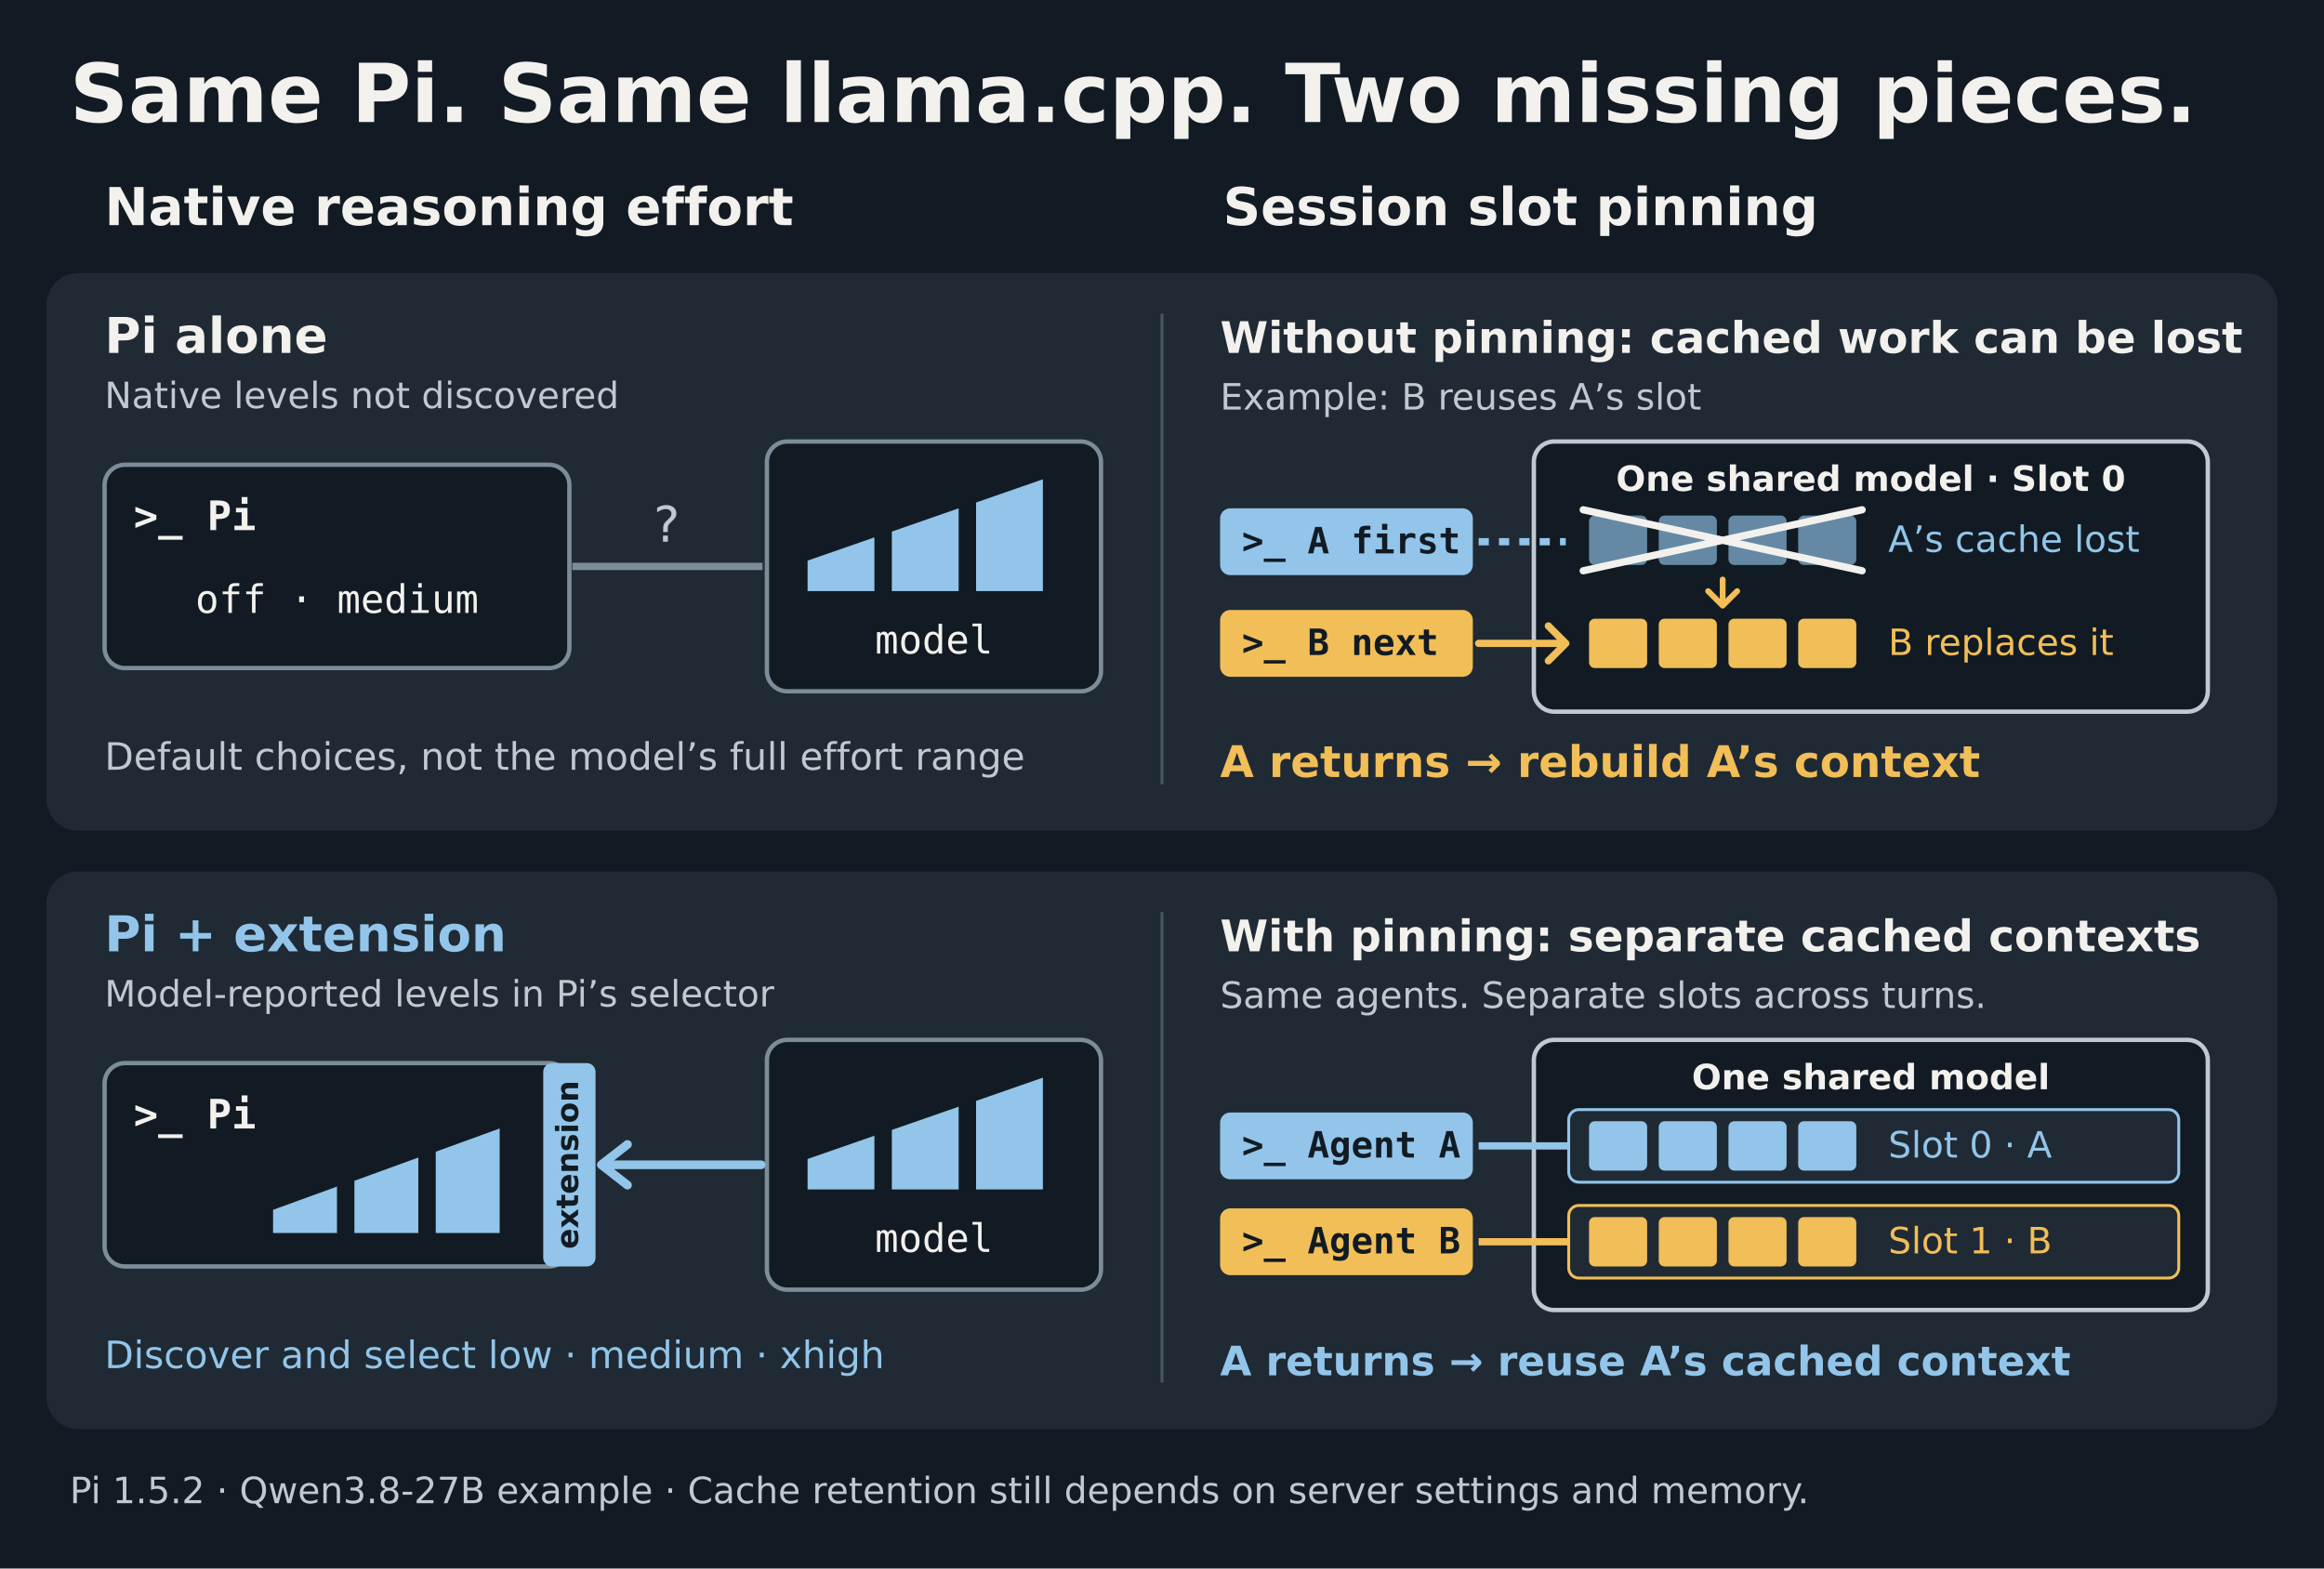
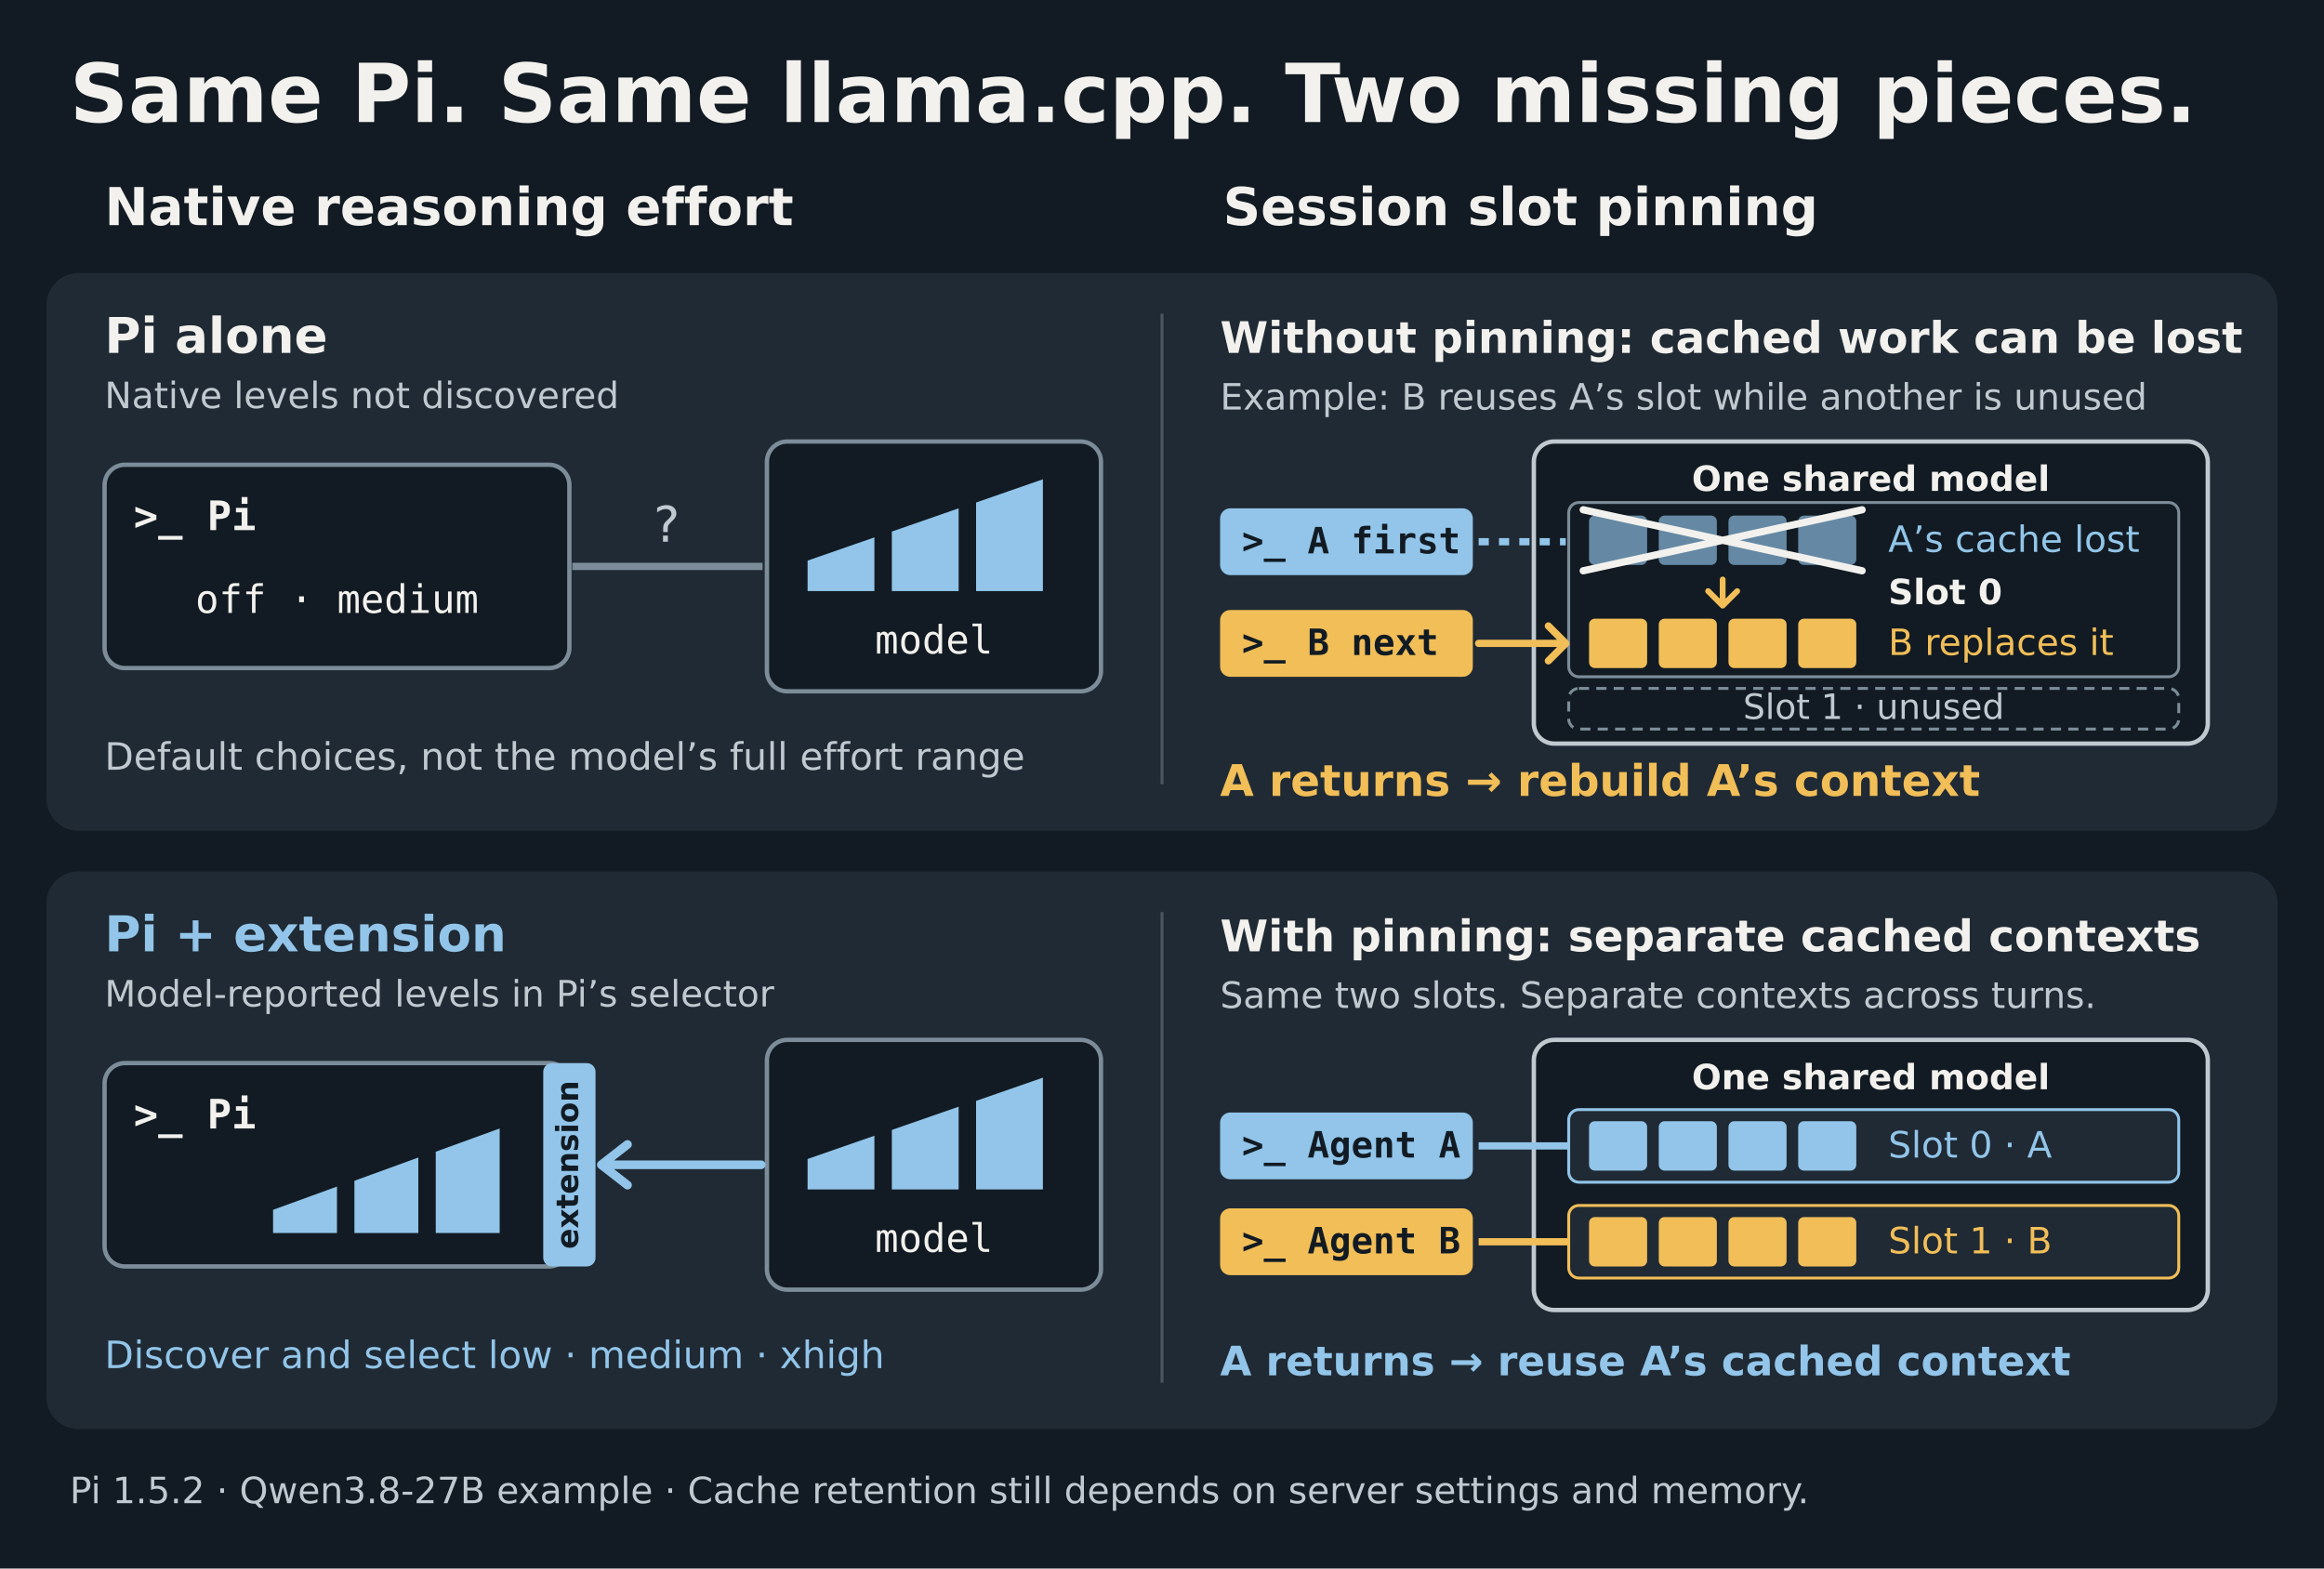
<svg xmlns="http://www.w3.org/2000/svg" width="1600" height="1080" viewBox="0 0 1600 1080">
  <rect width="1600" height="1080" fill="#121B23" />
  <g font-family="DejaVu Sans, sans-serif" fill="#F2F1ED">
    <text x="48" y="84" font-size="56" font-weight="bold">Same Pi. Same llama.cpp. Two missing pieces.</text>
    <text x="72" y="155" font-size="36" font-weight="bold">Native reasoning effort</text>
    <text x="842" y="155" font-size="36" font-weight="bold">Session slot pinning</text>
    <rect x="32" y="188" width="1536" height="384" rx="22" fill="#202A34" />
    <rect x="32" y="600" width="1536" height="384" rx="22" fill="#202A34" />
    <path d="M800 216 V540 M800 628 V952" stroke="#495761" stroke-width="2" />
    <g font-size="34" font-weight="bold">
      <text x="72" y="243">Pi alone</text>
      <text x="72" y="655" fill="#92C5E9">Pi + extension</text>
    </g>
    <g font-size="25" fill="#C1C9D0">
      <text x="72" y="281">Native levels not discovered</text>
      <text x="72" y="693">Model-reported levels in Pi’s selector</text>
    </g>
    <g fill="#121B23" stroke="#7C8D99" stroke-width="3">
      <rect x="72" y="320" width="320" height="140" rx="14" />
      <rect x="528" y="304" width="230" height="172" rx="14" />
      <rect x="72" y="732" width="320" height="140" rx="14" />
      <rect x="528" y="716" width="230" height="172" rx="14" />
    </g>
    <g font-family="DejaVu Sans Mono, monospace" font-size="28" font-weight="bold">
      <text x="92" y="365">&gt;_ Pi</text>
      <text x="92" y="777">&gt;_ Pi</text>
    </g>
    <g font-family="DejaVu Sans Mono, monospace" font-size="27" text-anchor="middle">
      <text x="232" y="422">off · medium</text>
      <text x="643" y="450">model</text>
      <text x="643" y="862">model</text>
    </g>
    <g fill="#92C5E9">
      <path d="M556 386 L602 370 V407 H556 Z M614 366 L660 350 V407 H614 Z M672 346 L718 330 V407 H672 Z" />
      <path d="M556 798 L602 782 V819 H556 Z M614 778 L660 762 V819 H614 Z M672 758 L718 742 V819 H672 Z" />
      <path d="M188 833 L232 817 V849 H188 Z M244 813 L288 797 V849 H244 Z M300 793 L344 777 V849 H300 Z" />
    </g>
    <path d="M394 390 H525" stroke="#7C8D99" stroke-width="5" />
    <text x="459" y="373" font-size="34" text-anchor="middle" fill="#C1C9D0">?</text>
    <rect x="374" y="732" width="36" height="140" rx="6" fill="#92C5E9" />
    <text transform="translate(398 802) rotate(-90)" text-anchor="middle" font-size="21" fill="#121B23" font-weight="bold">extension</text>
    <path d="M414 802 H524 M432 788 L414 802 L432 816" stroke="#92C5E9" stroke-width="6" fill="none" stroke-linecap="round" stroke-linejoin="round" />
    <text x="72" y="530" font-size="26" fill="#C1C9D0">Default choices, not the model’s full effort range</text>
    <text x="72" y="942" font-size="26" fill="#92C5E9">Discover and select low · medium · xhigh</text>
    <text x="840" y="243" font-size="30" font-weight="bold">Without pinning: cached work can be lost</text>
-     <text x="840" y="282" font-size="25" fill="#C1C9D0">Example: B reuses A’s slot</text>
-     <rect x="1056" y="304" width="464" height="186" rx="14" fill="#121B23" stroke="#C1C9D0" stroke-width="3" />
-     <text x="1288" y="338" font-size="24" text-anchor="middle" font-weight="bold">One shared model · Slot 0</text>
+     <text x="840" y="282" font-size="25" fill="#C1C9D0">Example: B reuses A’s slot while another is unused</text>
+     <rect x="1056" y="304" width="464" height="208" rx="14" fill="#121B23" stroke="#C1C9D0" stroke-width="3" />
+     <text x="1288" y="338" font-size="24" text-anchor="middle" font-weight="bold">One shared model</text>
+     <rect x="1080" y="346" width="420" height="120" rx="7" fill="none" stroke="#7C8D99" stroke-width="2" />
+     <text x="1300" y="416" font-size="24" font-weight="bold">Slot 0</text>
    <rect x="840" y="350" width="174" height="46" rx="7" fill="#92C5E9" />
    <rect x="840" y="420" width="174" height="46" rx="7" fill="#F1BE58" />
    <g font-family="DejaVu Sans Mono, monospace" font-size="25" font-weight="bold" fill="#121B23">
      <text x="855" y="381">&gt;_ A first</text>
      <text x="855" y="451">&gt;_ B next</text>
    </g>
    <path d="M1018 373 H1078" stroke="#92C5E9" stroke-width="5" stroke-dasharray="7 7" />
    <path d="M1018 443 H1078 M1066 431 L1078 443 L1066 455" stroke="#F1BE58" stroke-width="5" fill="none" stroke-linecap="round" stroke-linejoin="round" />
    <g fill="#92C5E9" opacity="0.65">
      <rect x="1094" y="355" width="40" height="34" rx="4" />
      <rect x="1142" y="355" width="40" height="34" rx="4" />
      <rect x="1190" y="355" width="40" height="34" rx="4" />
      <rect x="1238" y="355" width="40" height="34" rx="4" />
    </g>
    <path d="M1090 351 L1282 393 M1090 393 L1282 351" stroke="#F2F1ED" stroke-width="5" stroke-linecap="round" />
    <text x="1300" y="380" font-size="25" fill="#92C5E9">A’s cache lost</text>
    <path d="M1186 399 V417 M1176 407 L1186 417 L1196 407" stroke="#F1BE58" stroke-width="4" fill="none" stroke-linecap="round" stroke-linejoin="round" />
    <g fill="#F1BE58">
      <rect x="1094" y="426" width="40" height="34" rx="4" />
      <rect x="1142" y="426" width="40" height="34" rx="4" />
      <rect x="1190" y="426" width="40" height="34" rx="4" />
      <rect x="1238" y="426" width="40" height="34" rx="4" />
    </g>
    <text x="1300" y="451" font-size="25" fill="#F1BE58">B replaces it</text>
-     <text x="840" y="535" font-size="30" font-weight="bold" fill="#F1BE58">A returns → rebuild A’s context</text>
+     <rect x="1080" y="474" width="420" height="28" rx="7" fill="none" stroke="#7C8D99" stroke-width="2" stroke-dasharray="7 5" />
+     <text x="1290" y="495" font-size="24" text-anchor="middle" fill="#C1C9D0">Slot 1 · unused</text>
+     <text x="840" y="548" font-size="30" font-weight="bold" fill="#F1BE58">A returns → rebuild A’s context</text>
    <text x="840" y="655" font-size="30" font-weight="bold">With pinning: separate cached contexts</text>
-     <text x="840" y="694" font-size="25" fill="#C1C9D0">Same agents. Separate slots across turns.</text>
+     <text x="840" y="694" font-size="25" fill="#C1C9D0">Same two slots. Separate contexts across turns.</text>
    <rect x="1056" y="716" width="464" height="186" rx="14" fill="#121B23" stroke="#C1C9D0" stroke-width="3" />
    <text x="1288" y="750" font-size="24" text-anchor="middle" font-weight="bold">One shared model</text>
    <rect x="840" y="766" width="174" height="46" rx="7" fill="#92C5E9" />
    <rect x="840" y="832" width="174" height="46" rx="7" fill="#F1BE58" />
    <g font-family="DejaVu Sans Mono, monospace" font-size="25" font-weight="bold" fill="#121B23">
      <text x="855" y="797">&gt;_ Agent A</text>
      <text x="855" y="863">&gt;_ Agent B</text>
    </g>
    <path d="M1018 789 H1090" stroke="#92C5E9" stroke-width="5" />
    <path d="M1018 855 H1090" stroke="#F1BE58" stroke-width="5" />
    <rect x="1080" y="764" width="420" height="50" rx="7" fill="#202A34" stroke="#92C5E9" stroke-width="2" />
    <rect x="1080" y="830" width="420" height="50" rx="7" fill="#202A34" stroke="#F1BE58" stroke-width="2" />
    <g fill="#92C5E9">
      <rect x="1094" y="772" width="40" height="34" rx="4" />
      <rect x="1142" y="772" width="40" height="34" rx="4" />
      <rect x="1190" y="772" width="40" height="34" rx="4" />
      <rect x="1238" y="772" width="40" height="34" rx="4" />
    </g>
    <g fill="#F1BE58">
      <rect x="1094" y="838" width="40" height="34" rx="4" />
      <rect x="1142" y="838" width="40" height="34" rx="4" />
      <rect x="1190" y="838" width="40" height="34" rx="4" />
      <rect x="1238" y="838" width="40" height="34" rx="4" />
    </g>
    <text x="1300" y="797" font-size="25" fill="#92C5E9">Slot 0 · A</text>
    <text x="1300" y="863" font-size="25" fill="#F1BE58">Slot 1 · B</text>
    <text x="840" y="947" font-size="28" font-weight="bold" fill="#92C5E9">A returns → reuse A’s cached context</text>
    <text x="48" y="1035" font-size="25" fill="#C1C9D0">Pi 1.5.2 · Qwen3.8-27B example · Cache retention still depends on server settings and memory.</text>
  </g>
</svg>
